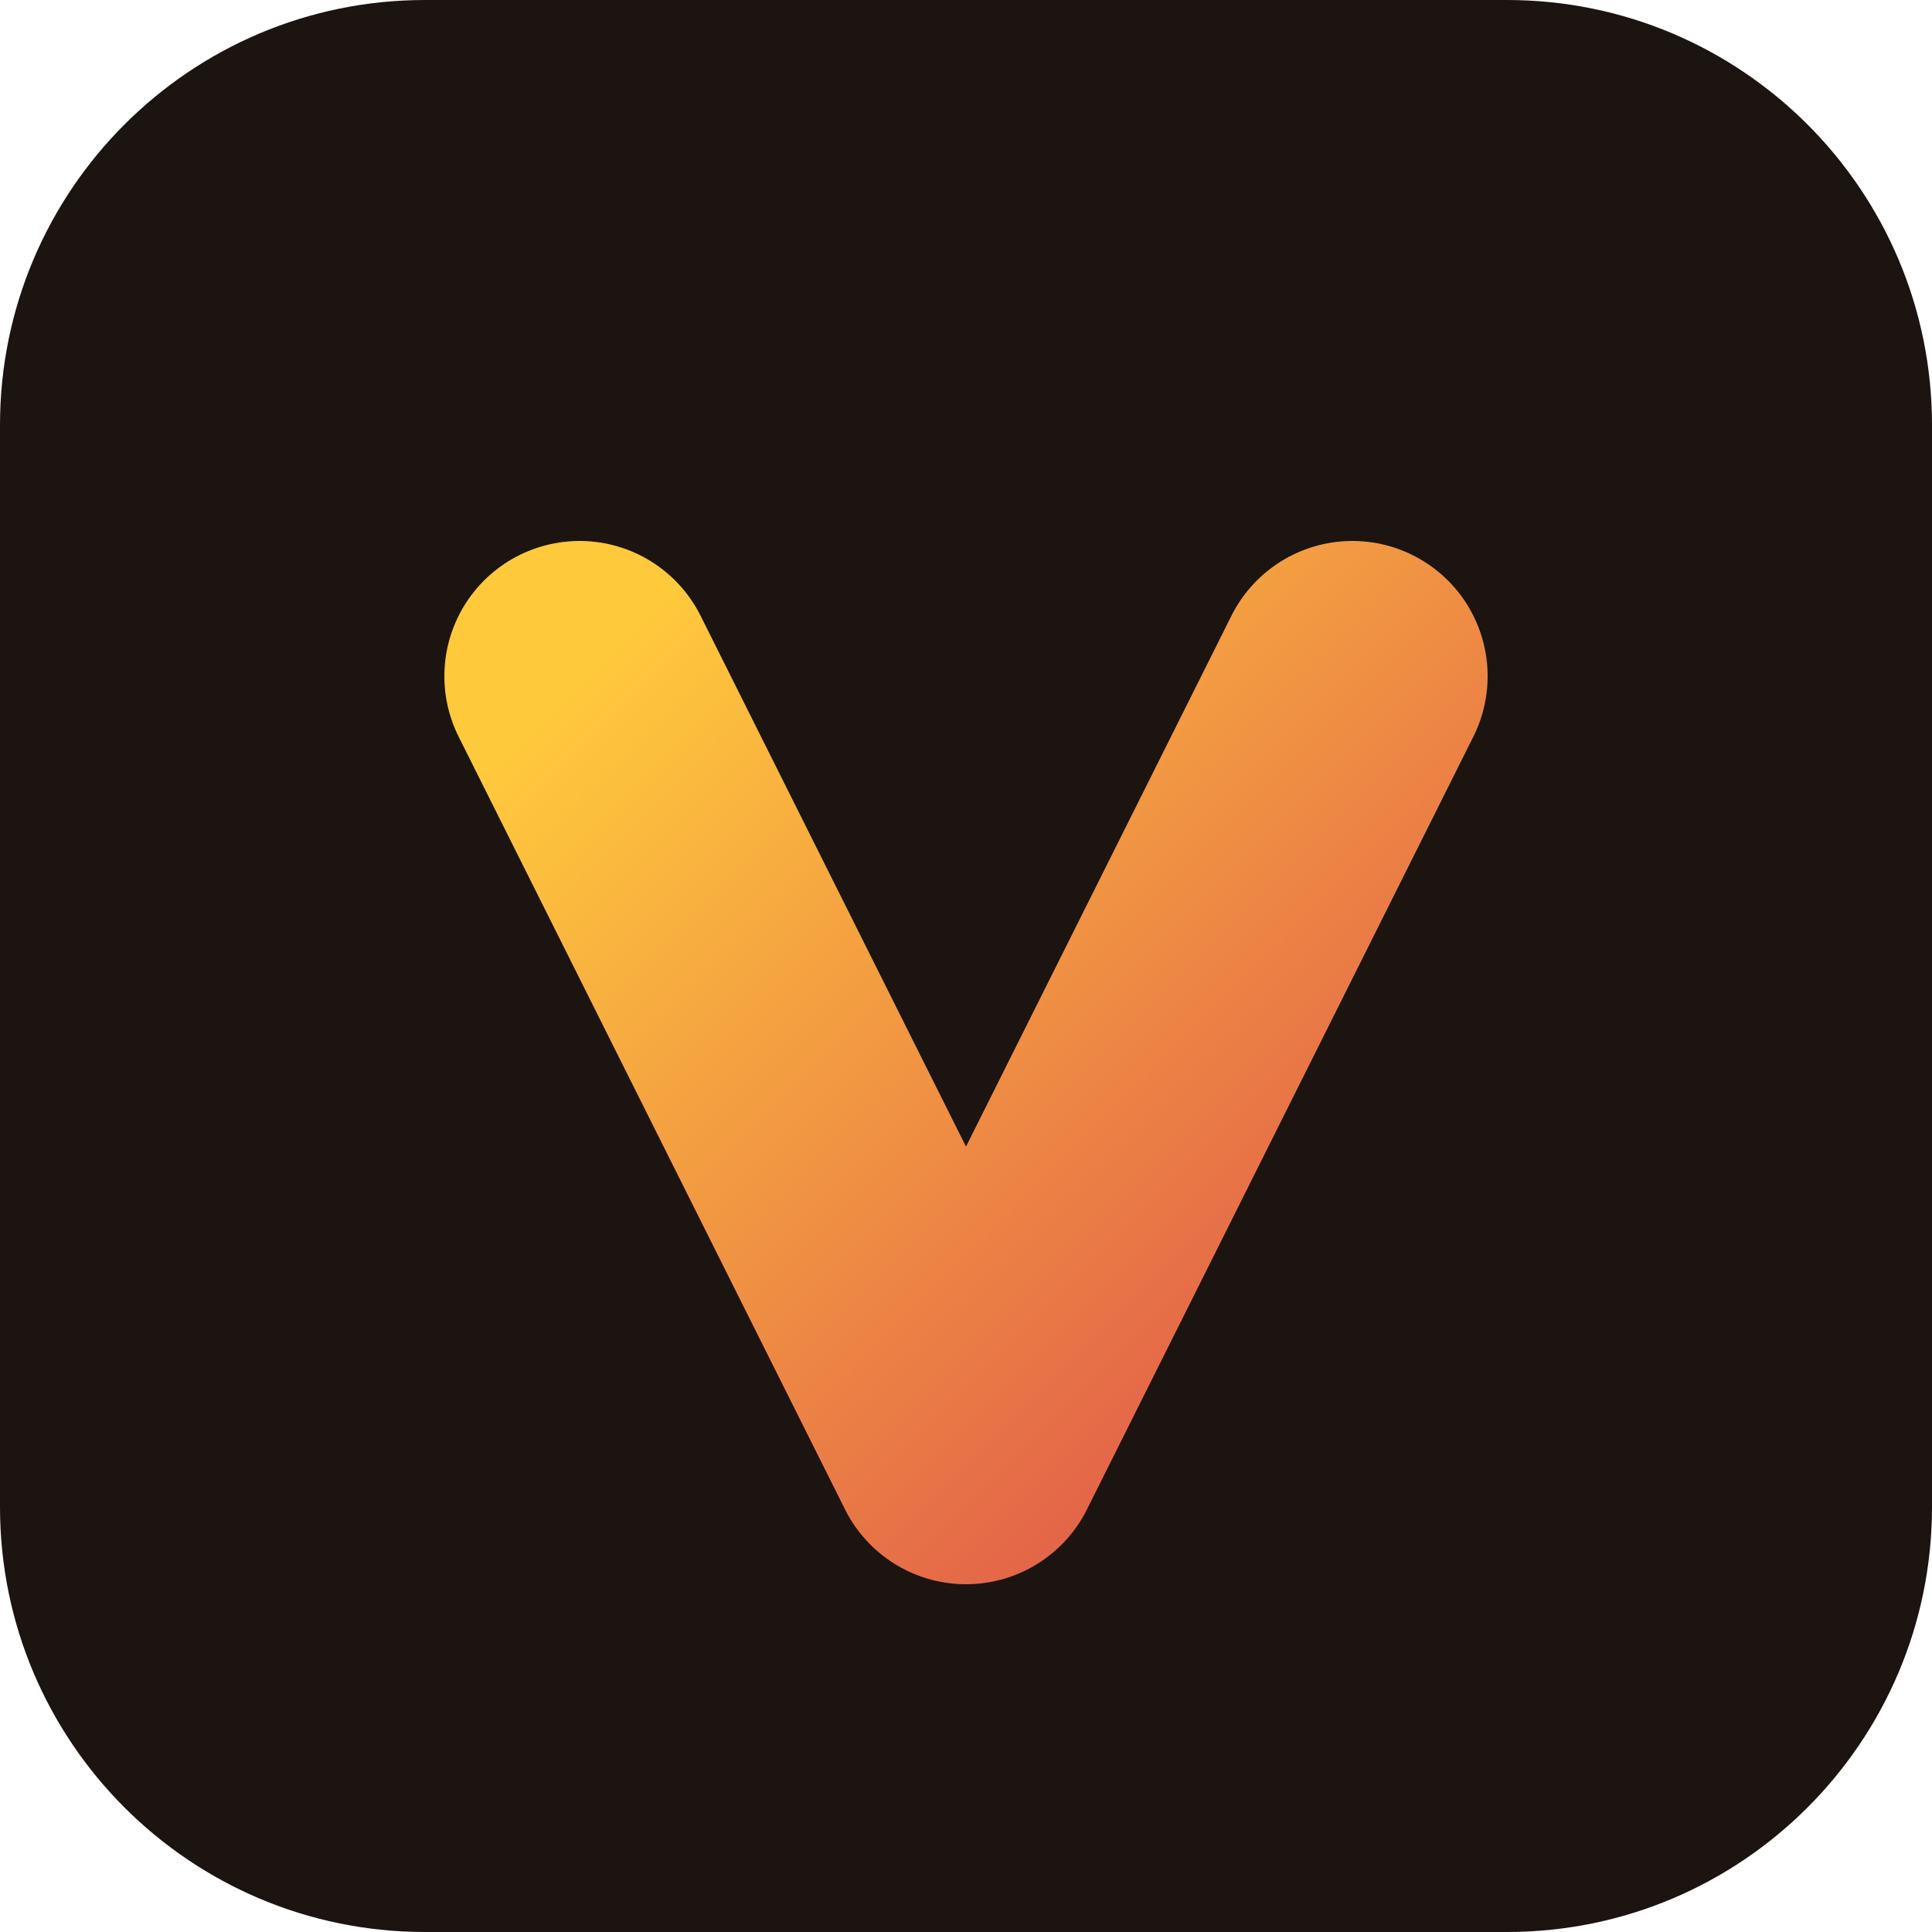
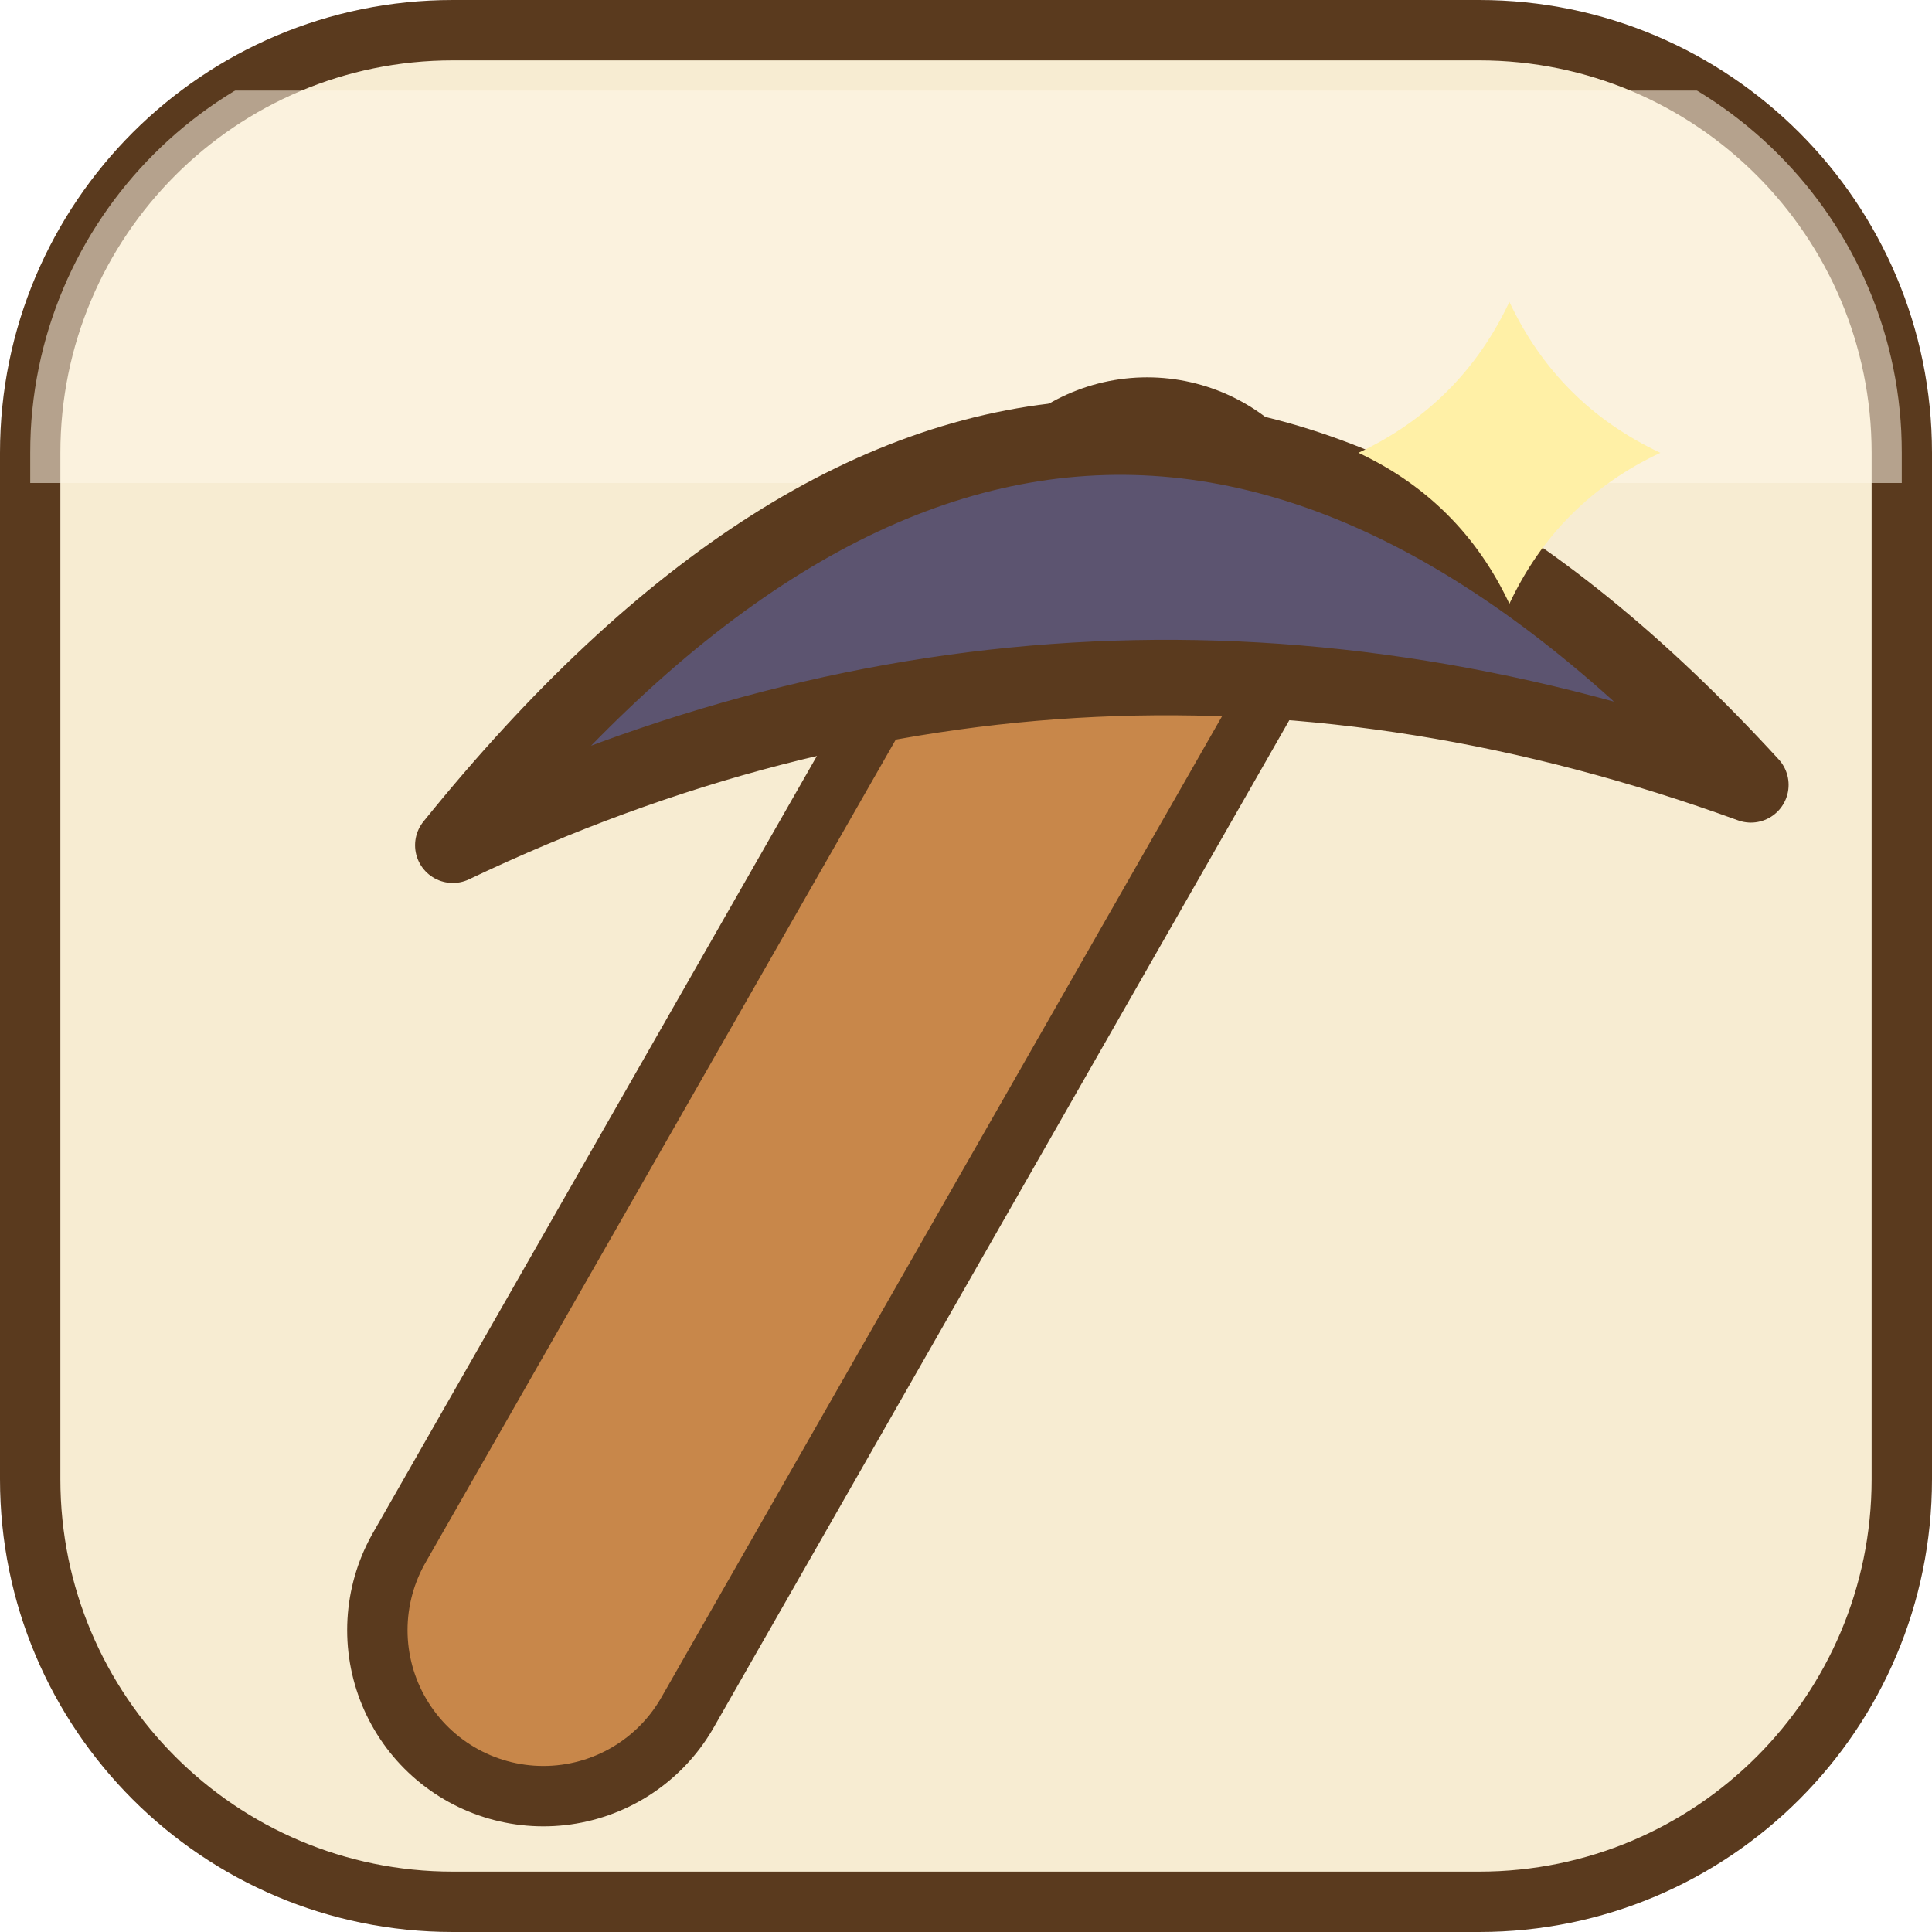
- <svg xmlns="http://www.w3.org/2000/svg" viewBox="0 0 100 100">
+ <svg xmlns="http://www.w3.org/2000/svg" viewBox="0 0 64 64">
  <defs>
-     <linearGradient id="g" x1="0" y1="0" x2="1" y2="1">
-       <stop offset="0%" stop-color="#ffc93c" />
-       <stop offset="100%" stop-color="#e0574a" />
-     </linearGradient>
+     <clipPath id="squareClip">
+       <rect x="1" y="1" width="62" height="62" rx="14" />
+     </clipPath>
  </defs>
-   <rect width="100" height="100" rx="22" fill="#1b1410" />
-   <path d="M30 35 L50 75 L70 35" fill="none" stroke="url(#g)" stroke-width="14" stroke-linecap="round" stroke-linejoin="round" />
+   <rect x="1" y="1" width="62" height="62" rx="14" fill="#f7ecd2" stroke="#5a3a1e" stroke-width="2" />
+   <rect x="1" y="3" width="62" height="13" fill="#fff8e7" opacity="0.55" clip-path="url(#squareClip)" />
+   <line x1="18" y1="54" x2="38" y2="19" stroke="#5a3a1e" stroke-width="13" stroke-linecap="round" />
+   <line x1="18" y1="54" x2="38" y2="19" stroke="#c8874a" stroke-width="9" stroke-linecap="round" />
+   <path d="M 15,28 Q 36,2 58,26 Q 36,18 15,28 Z" fill="#5c5470" stroke="#5a3a1e" stroke-width="2.5" stroke-linejoin="round" />
+   <path d="M 50,10 Q 51.6,13.4 55,15 Q 51.6,16.6 50,20 Q 48.4,16.6 45,15 Q 48.4,13.4 50,10 Z" fill="#fff0a6" />
</svg>
